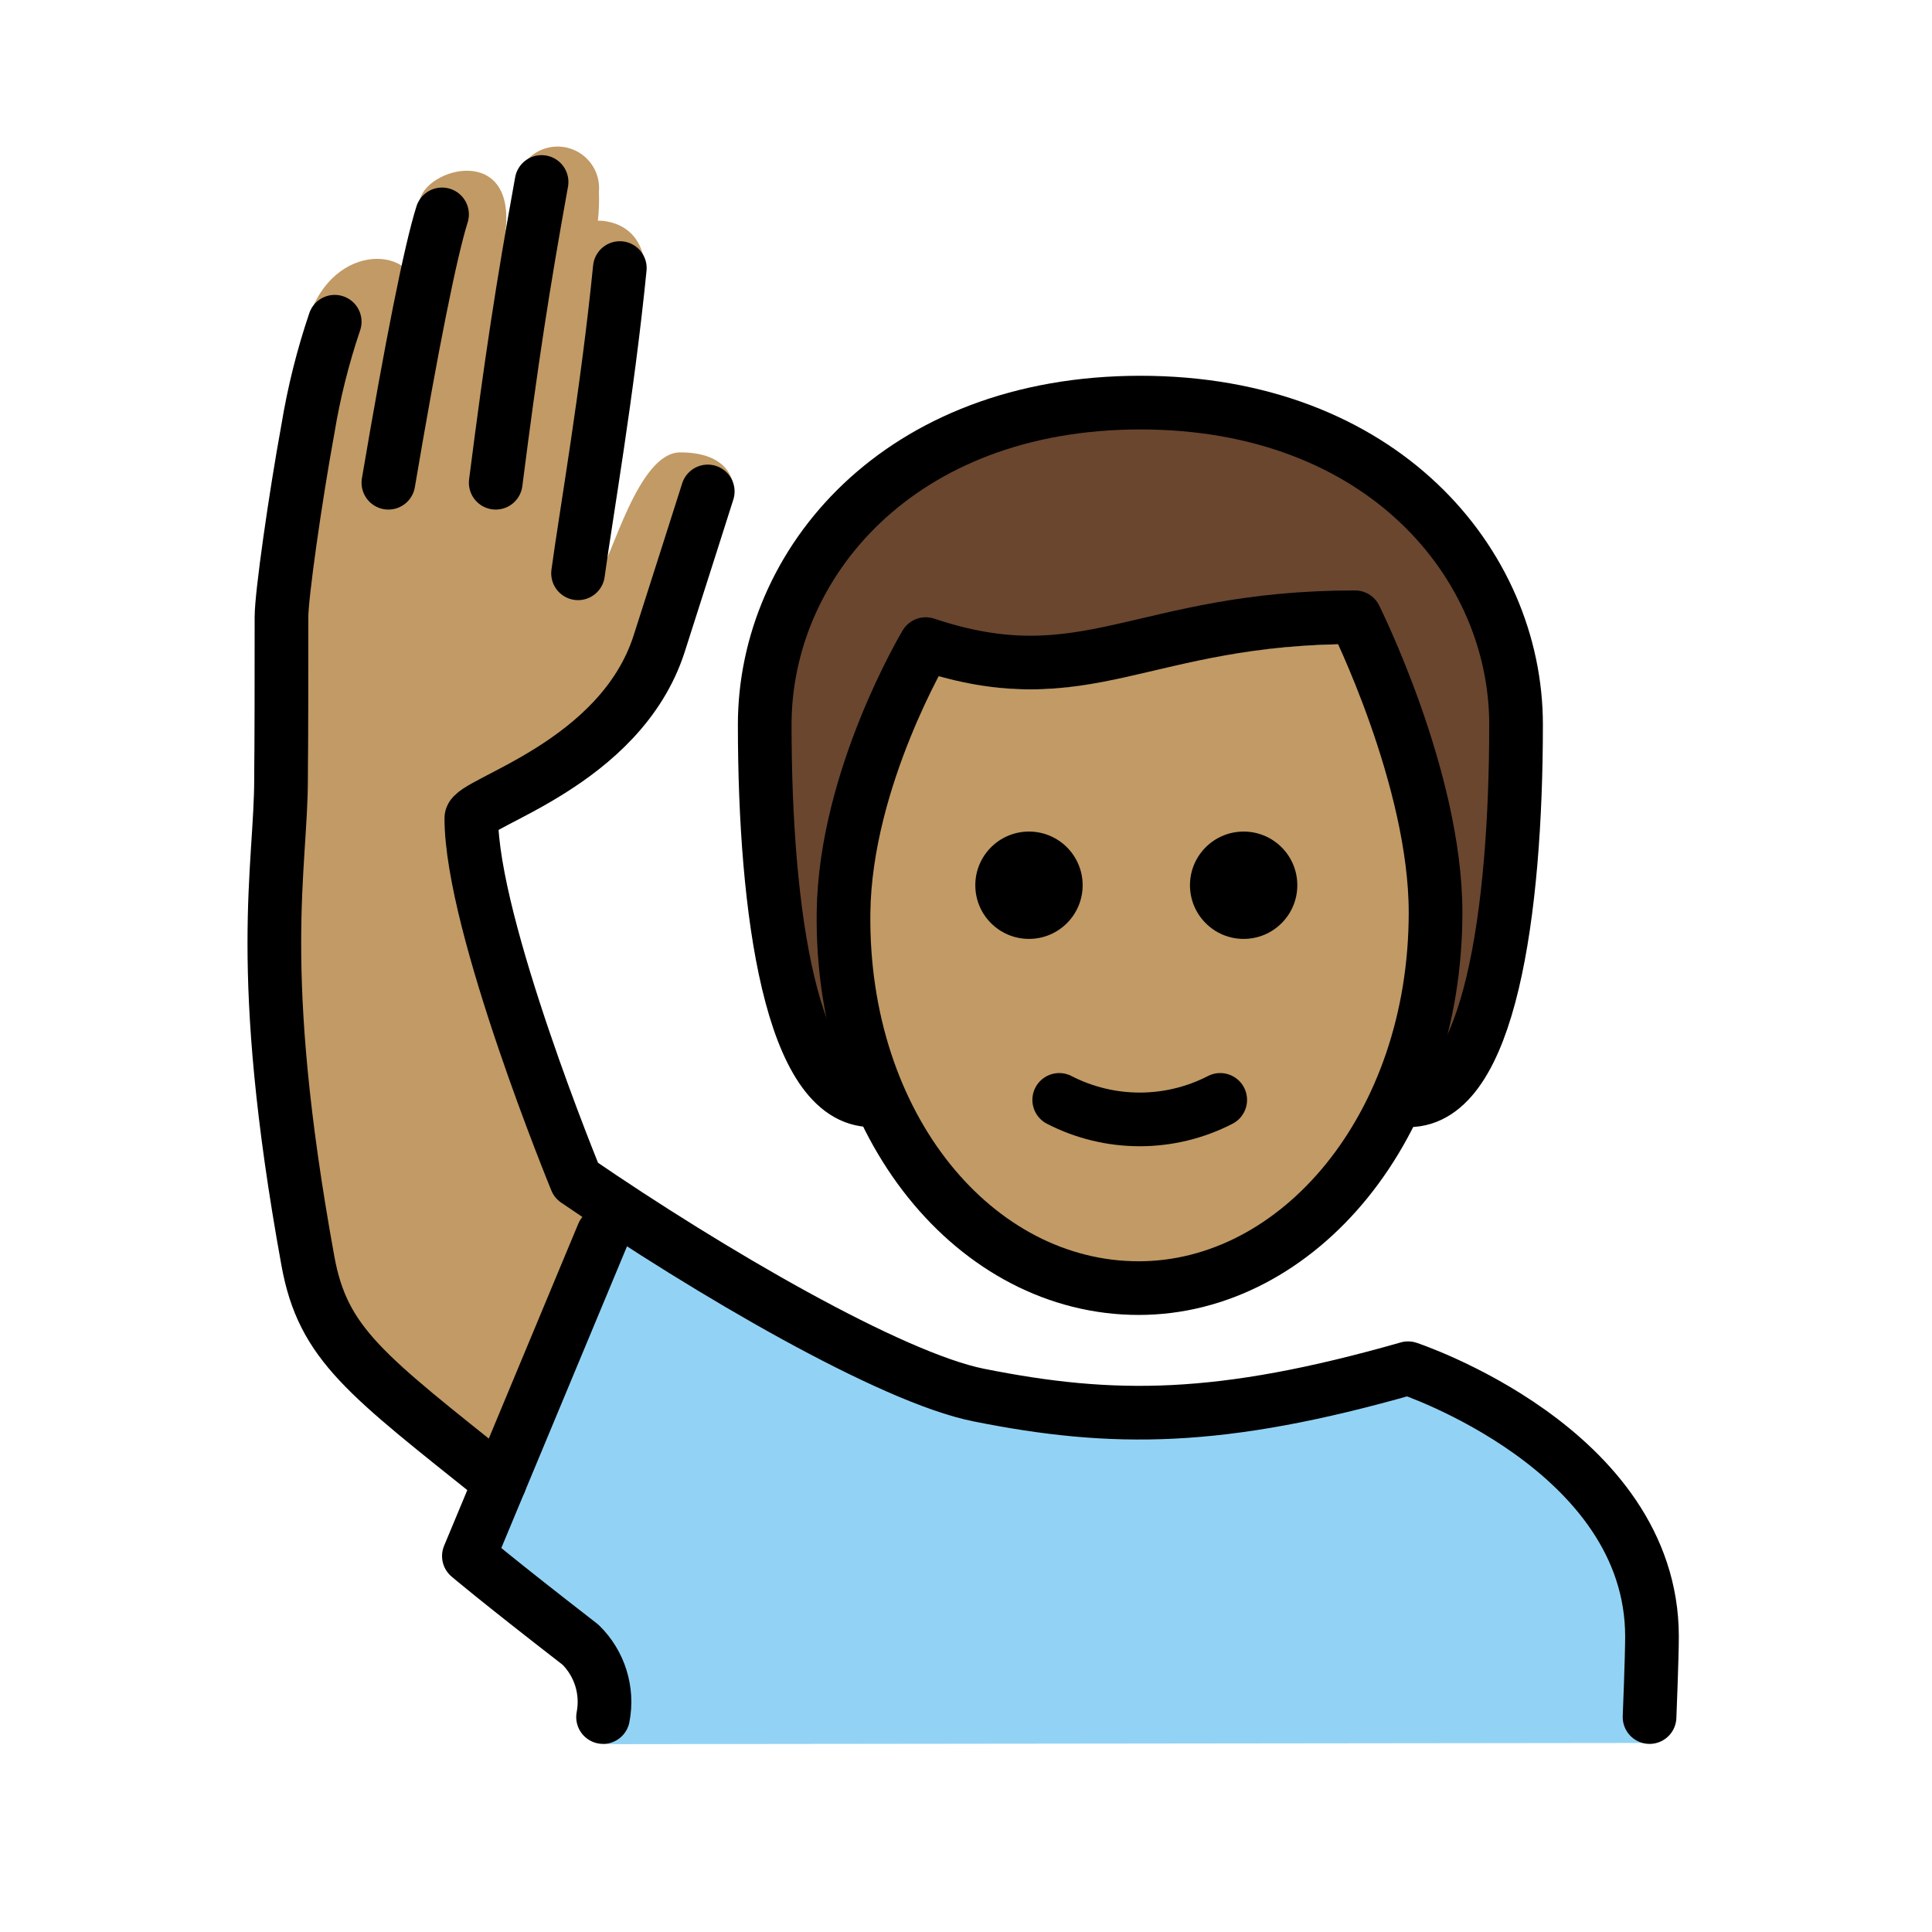
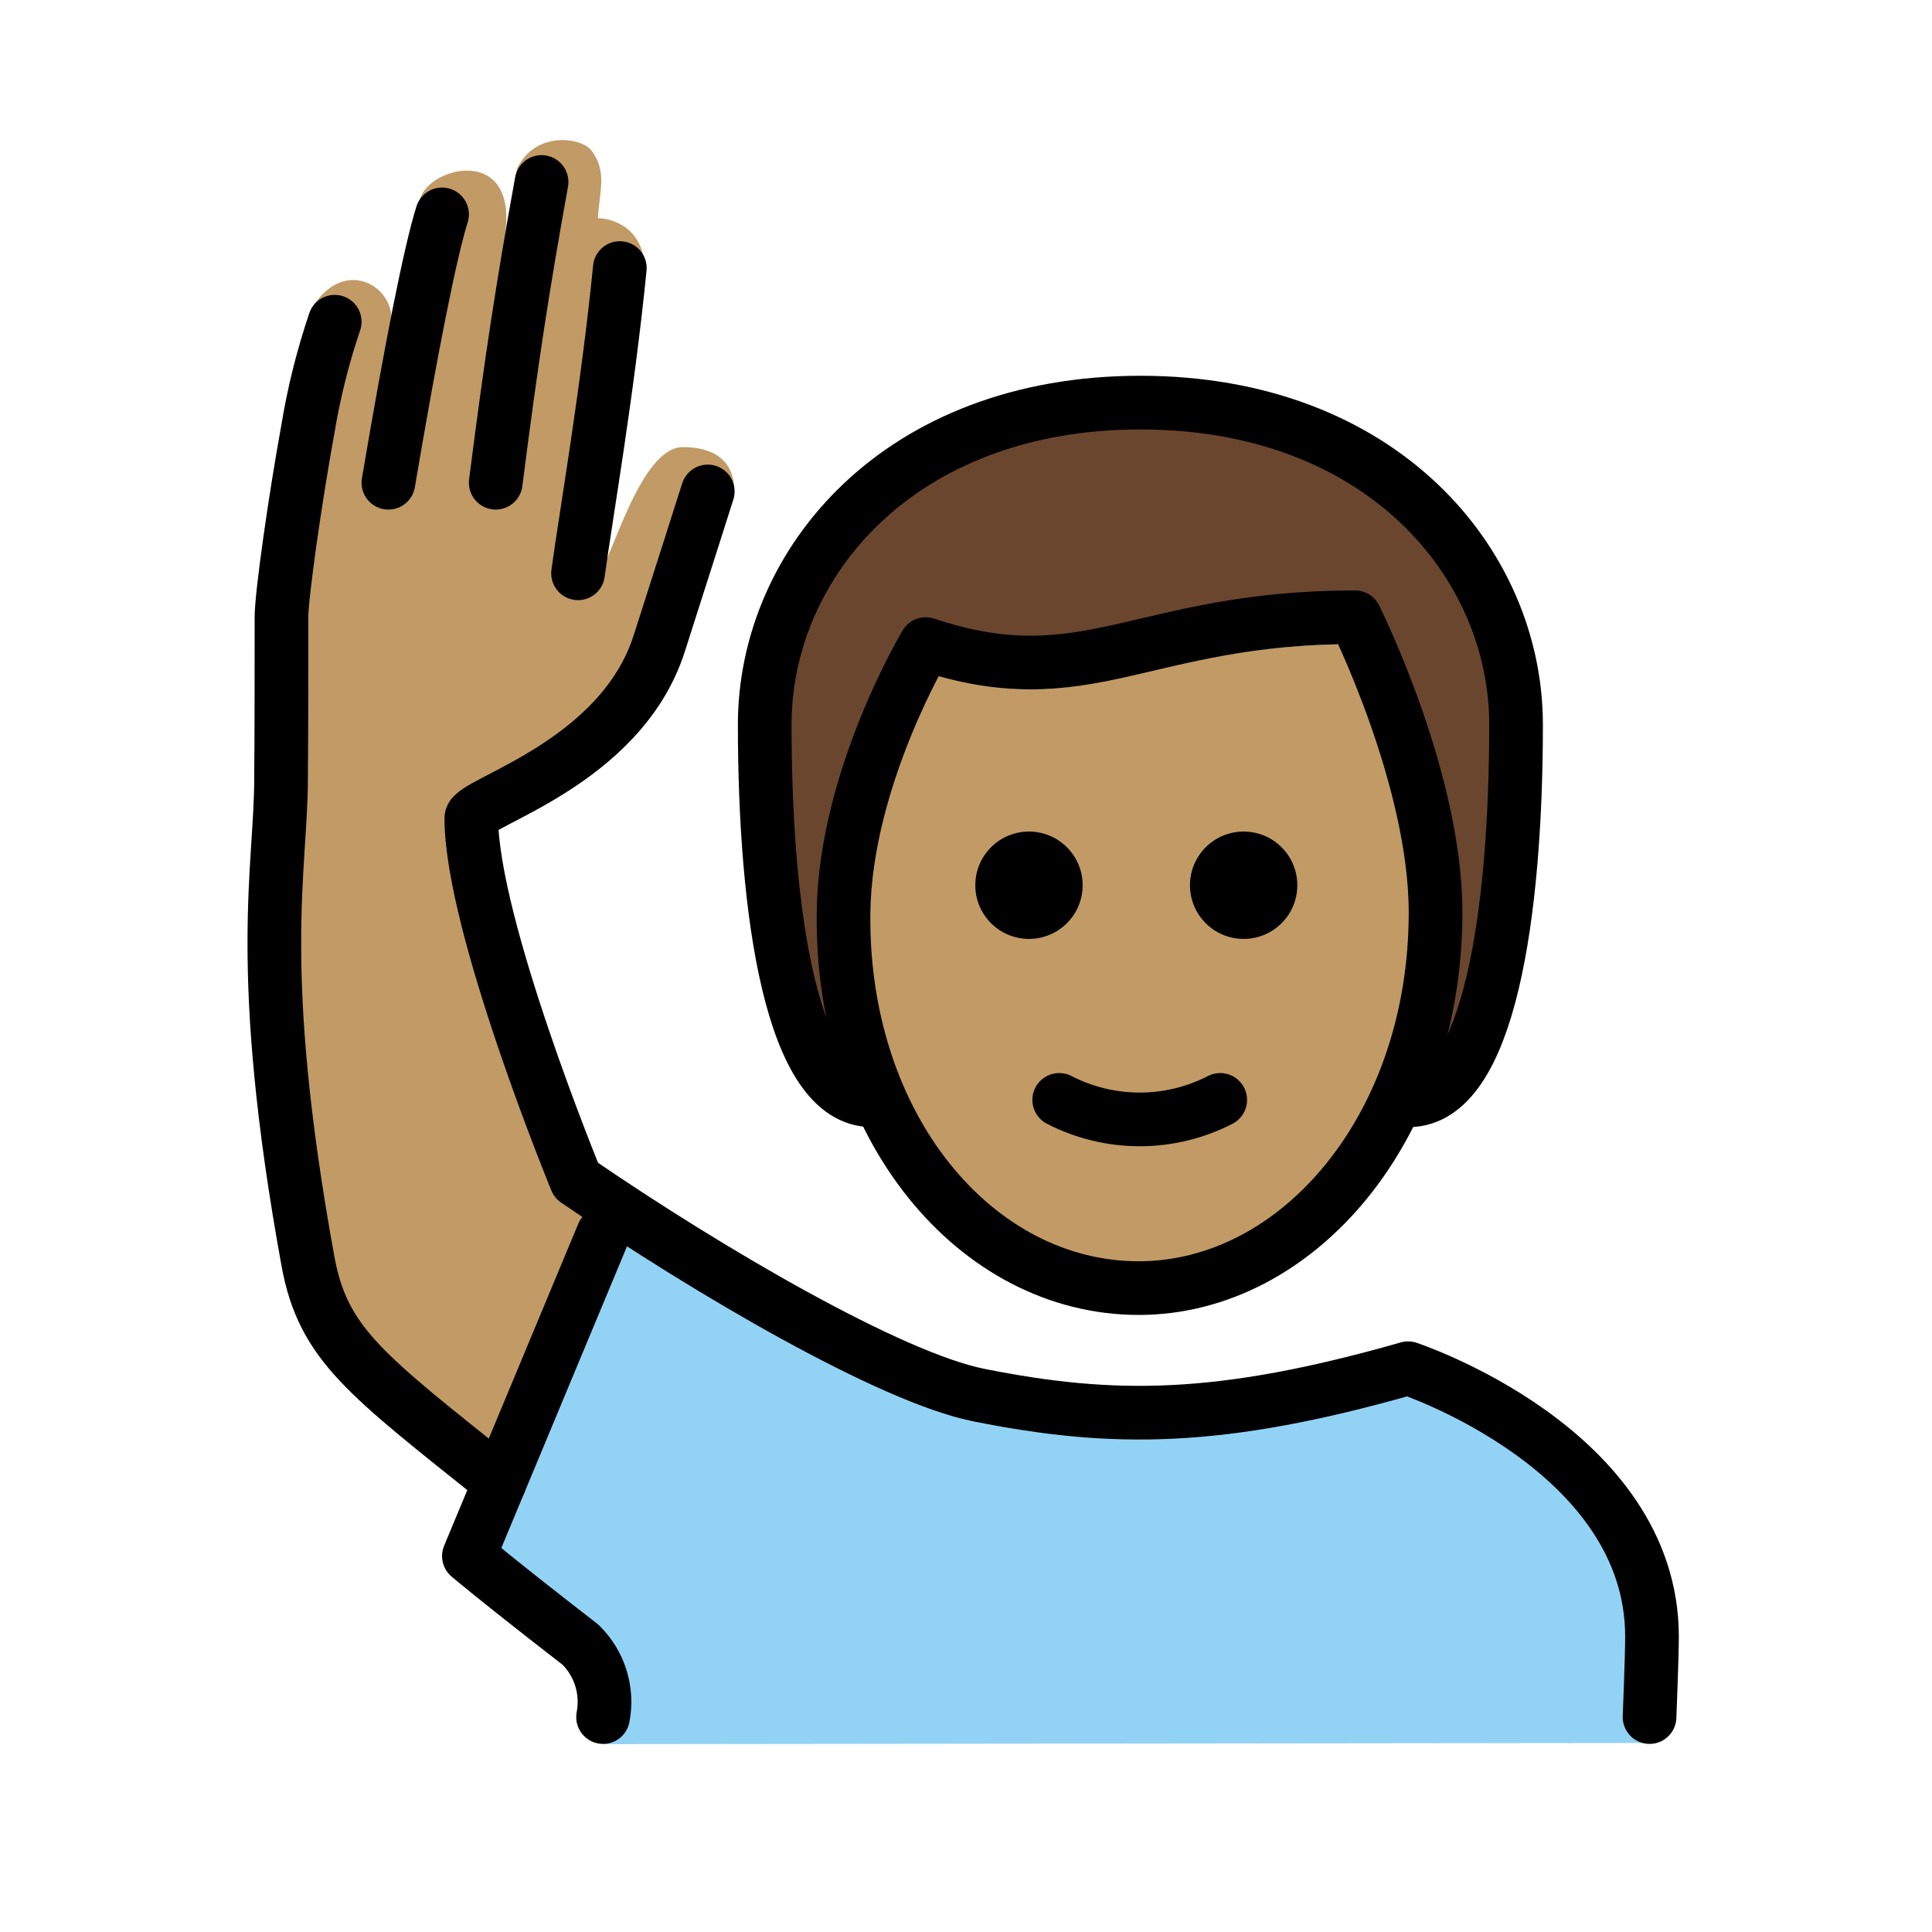
<svg xmlns="http://www.w3.org/2000/svg" id="emoji" viewBox="0 0 72 72">
  <g id="color">
    <path fill="#92d3f5" d="M22.494,65l-.219-2.813A23.426,23.426,0,0,1,17.94,58.669L21.917,48.6c1.023-2.591,1.635-3.561,3.023-2.591,3.007,2.099,6.346,2.922,7.625,3.85,4.328,3.693,12.34,4.625,19.34,1.46,3,0,9.569,3.821,9.569,9.09v4.546Z" />
  </g>
  <g id="skin">
-     <path fill="#c19a65" d="M18.628,55.99c-2.624-3.249-5.712-4.458-6.212-6.458-.543-2.169-3.193-15.626-2.192-19.875a31.006,31.006,0,0,0,.25-7.667c-.06-.998.844-4.688.844-6.688a15.045,15.045,0,0,1,.375-3.938c1.188-2.562,4.275-2,3.781,0A15.597,15.597,0,0,1,15.63,7.521c.188-1.281,3.698-2.219,3.188,1.25A11.889,11.889,0,0,1,19.63,5.973a1.547,1.547,0,0,1,2.69,1.173,7.51,7.51,0,0,1-.038,1.078s2.254-.109,1.671,2.912c-.19.982-1.633,10.23-1.633,10.23.458-.458,1.445-4.507,3.028-4.507,2.119,0,2,1.458,2,1.458s-.603,1.433-1.281,2.673c-1.012,1.851-2.281,5.5-3.281,6.5a45.721,45.721,0,0,1-5.222,3L20.474,42.74s.167.538,2.496,2.256" />
+     <path fill="#c19a65" d="m18.63 55.99c-2.624-3.249-5.712-4.458-6.212-6.458-0.543-2.169-3.193-15.63-2.192-19.88 0.4-2.535 0.484-5.111 0.25-7.666-0.06-0.998 0.844-4.688 0.844-6.688-0.049-1.323 0.077-2.647 0.375-3.938 1.188-1.725 2.872-0.732 2.898 0.498l1.039-4.342c0.188-1.281 3.698-2.219 3.188 1.25l0.45-2.481c0.681-1.425 2.381-1.16 2.758-0.692 0.622 0.809 0.303 1.542 0.256 2.536 0 0 2.254-0.019 1.671 3.002-0.19 0.982-1.633 10.23-1.633 10.23 0.458-0.458 1.541-4.699 3.124-4.699 2.119 0 1.904 1.65 1.904 1.65s-0.603 1.433-1.281 2.673c-1.012 1.851-2.281 5.5-3.281 6.5-1.673 1.114-3.417 2.116-5.222 3l2.91 12.25s0.167 0.538 2.496 2.256" />
    <path fill="#c19a65" d="M31.436,34.004c-.102,7.999,4.064,14,11,14,7.064,0,11.063-6,11.063-14,0-5-3-10-3-10-8,0-10,3-16,1A17.077,17.077,0,0,0,31.436,34.004Z" />
  </g>
  <g id="hair">
    <path fill="#6a462f" d="M50.777,22.692c-7.473,0-8.716,3.591-16.36,1.88-3.404-.762-1.918,16.432-1.918,16.432-3,0-4-7-4-14,0-6,5-12,14-12s14,6,14,12c0,7-1,14-4,14C52.499,41.004,53.216,22.692,50.777,22.692Z" />
  </g>
  <g id="line">
    <path fill="none" stroke="#000" stroke-linecap="round" stroke-linejoin="round" stroke-width="2" d="M22.474,63.99a2.982,2.982,0,0,0-.842-2.698C18.474,58.846,17.474,57.99,17.474,57.99l5-12" />
    <path d="M48.347,32.99a2,2,0,1,1-2-2,2,2,0,0,1,2,2" />
    <path d="M40.347,32.99a2,2,0,1,1-2-2,2,2,0,0,1,2,2" />
    <path fill="none" stroke="#000" stroke-linecap="round" stroke-linejoin="round" stroke-width="2" d="M39.474,40.99a6.553,6.553,0,0,0,6,0" />
    <path fill="none" stroke="#000" stroke-linecap="round" stroke-linejoin="round" stroke-width="2" d="M20.183,6.782c-.709,3.925-1.125,6.632-1.709,11.208" />
    <path fill="none" stroke="#000" stroke-linecap="round" stroke-linejoin="round" stroke-width="2" d="M21.542,21.365C21.835,19.203,22.64,14.615,23.099,9.99" />
    <path fill="none" stroke="#000" stroke-linecap="round" stroke-linejoin="round" stroke-width="2" d="M61.474,63.99s.091-2.25.091-3c0-7-9.091-10-9.091-10-7,2-11,2-16,1-3.275-.655-10.027-4.59-15-8,0,0-3.909-9.5-3.909-13.501,0-.583,5.552-1.994,7-6.5.781-2.431,1.811-5.674,1.811-5.674" />
    <path fill="none" stroke="#000" stroke-linecap="round" stroke-linejoin="round" stroke-width="2" d="M14.474,17.99c.86-5.076,1.565-8.621,2-10" />
    <path fill="none" stroke="#000" stroke-linecap="round" stroke-linejoin="round" stroke-width="2" d="M18.628,55.221c-5-4-6.588-5.12-7.154-8.231-2-11-1-14.581-1-18,0-1,.016,0,.016-6,.001-.812.508-4.393.984-7a25.278,25.278,0,0,1,1-4" />
    <path fill="none" stroke="#000" stroke-linecap="round" stroke-linejoin="round" stroke-width="2" d="M32.499,41.004c-3,0-4-7-4-14,0-6,5-12,14-12s14,6,14,12c0,7-1,14-4,14" />
    <path fill="none" stroke="#000" stroke-linejoin="round" stroke-width="2" d="M31.436,34.004c-.102,7.999,4.936,14,11,14,5.936,0,11.063-6,11.063-14,0-5-3-11-3-11-8,0-10,3-16,1C34.499,24.004,31.499,29.004,31.436,34.004Z" />
  </g>
</svg>
